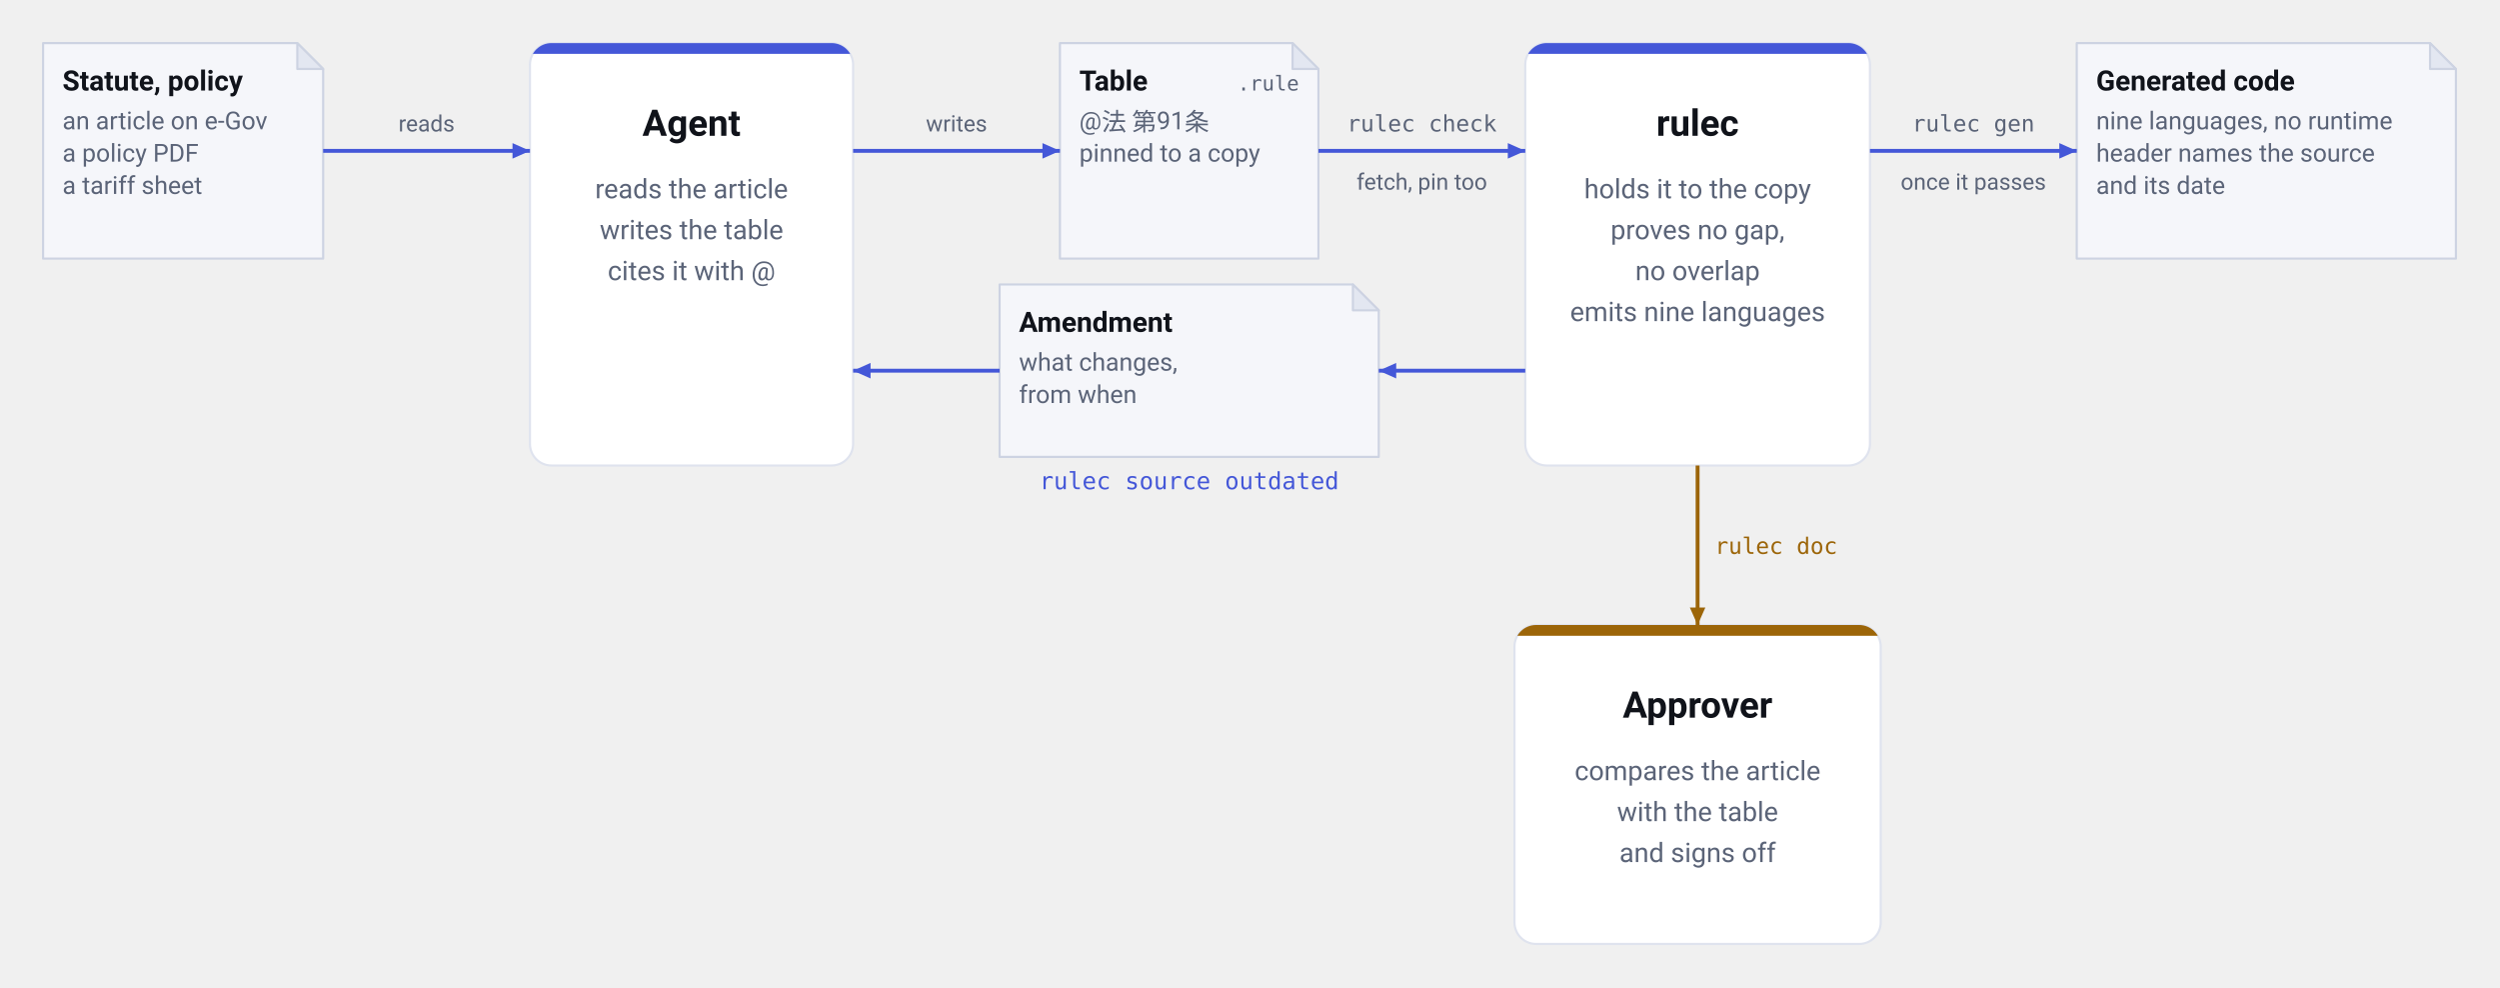
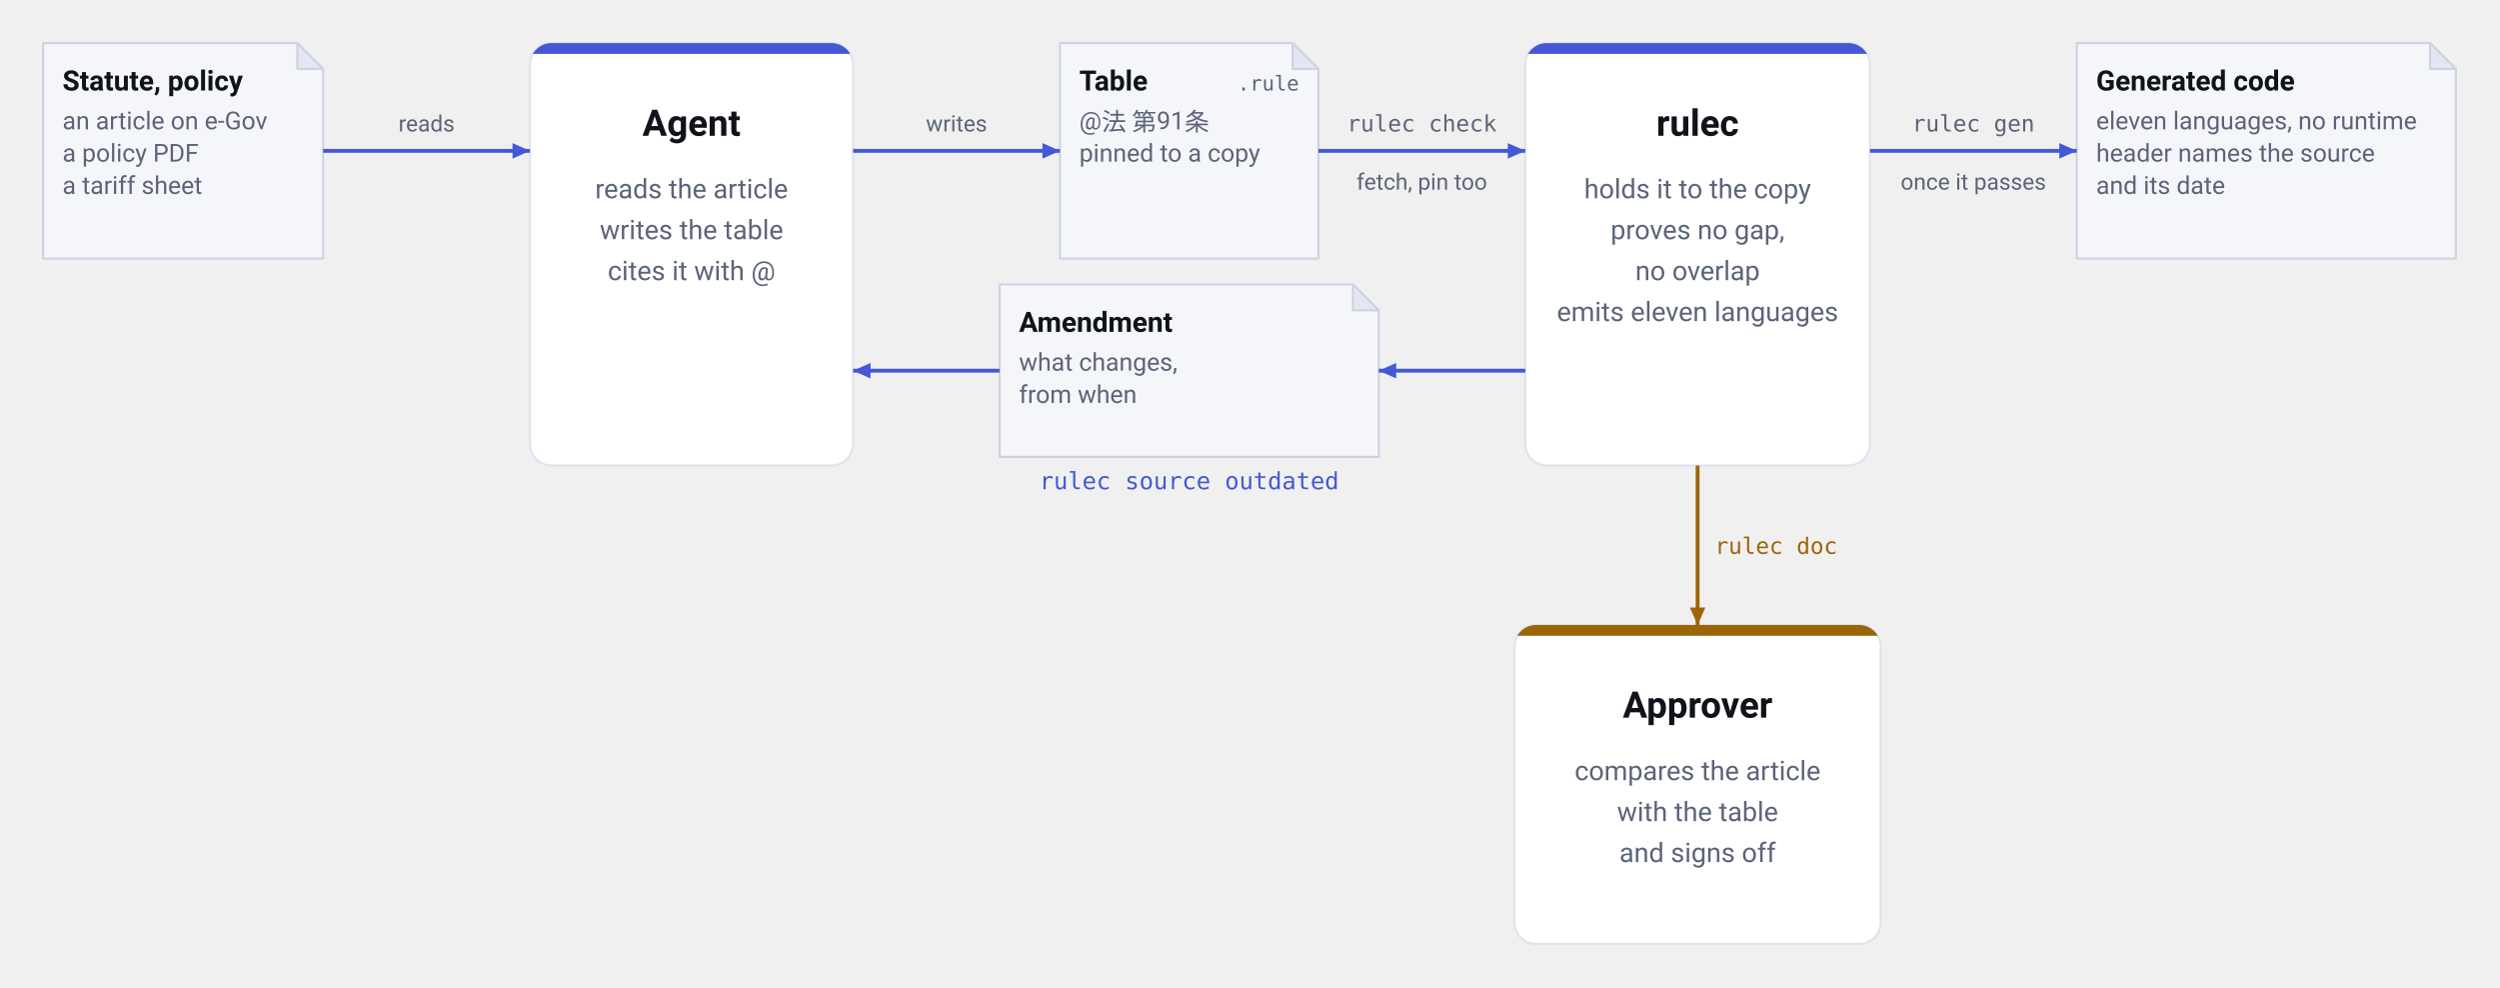
- <svg xmlns="http://www.w3.org/2000/svg" viewBox="0 0 1160 458" width="1160" height="458" role="img" aria-label="An agent transcribes a statute or a published policy into a table (.rule), citing the article with @. rulec holds the table to the copy, proves it has no gap and no overlap, and generates nine languages. The approver compares the article and the table on the page rulec doc renders. When an amendment comes, rulec source outdated says so and the table is reread." font-family="-apple-system, BlinkMacSystemFont, &quot;Hiragino Sans&quot;, &quot;Noto Sans JP&quot;, &quot;Yu Gothic&quot;, Meiryo, &quot;Segoe UI&quot;, Roboto, sans-serif">
+ <svg xmlns="http://www.w3.org/2000/svg" viewBox="0 0 1160 458" width="1160" height="458" role="img" aria-label="An agent transcribes a statute or a published policy into a table (.rule), citing the article with @. rulec holds the table to the copy, proves it has no gap and no overlap, and generates eleven languages. The approver compares the article and the table on the page rulec doc renders. When an amendment comes, rulec source outdated says so and the table is reread." font-family="-apple-system, BlinkMacSystemFont, &quot;Hiragino Sans&quot;, &quot;Noto Sans JP&quot;, &quot;Yu Gothic&quot;, Meiryo, &quot;Segoe UI&quot;, Roboto, sans-serif">
  <defs>
    <marker id="head-neutral" viewBox="0 0 10 10" refX="9" refY="5" markerWidth="9" markerHeight="9" markerUnits="userSpaceOnUse" orient="auto">
      <path d="M0,1 L9,5 L0,9 Z" fill="#8b94ab" />
    </marker>
    <marker id="head-accent" viewBox="0 0 10 10" refX="9" refY="5" markerWidth="9" markerHeight="9" markerUnits="userSpaceOnUse" orient="auto">
      <path d="M0,1 L9,5 L0,9 Z" fill="#4457d8" />
    </marker>
    <marker id="head-human" viewBox="0 0 10 10" refX="9" refY="5" markerWidth="9" markerHeight="9" markerUnits="userSpaceOnUse" orient="auto">
      <path d="M0,1 L9,5 L0,9 Z" fill="#9c6508" />
    </marker>
  </defs>
  <path d="M20,20.0 H138 L150,32.0 V120.0 H20 Z" fill="#f5f6fa" stroke="#cdd3e2" stroke-linejoin="round" />
  <path d="M138,20.0 V32.0 H150 Z" fill="#e3e7f1" stroke="#cdd3e2" stroke-linejoin="round" />
  <text x="29" y="42.0" font-size="13" font-weight="600" text-anchor="start" fill="#10131a">Statute, policy</text>
  <text x="29" y="60.0" font-size="11.5" font-weight="400" text-anchor="start" fill="#5b6478">an article on e-Gov</text>
  <text x="29" y="75.0" font-size="11.5" font-weight="400" text-anchor="start" fill="#5b6478">a policy PDF</text>
  <text x="29" y="90.0" font-size="11.5" font-weight="400" text-anchor="start" fill="#5b6478">a tariff sheet</text>
  <clipPath id="clip-1">
    <rect x="246" y="20" width="150" height="196" rx="10" />
  </clipPath>
  <rect x="246" y="20" width="150" height="196" rx="10" fill="#ffffff" stroke="#dfe3ee" />
  <rect x="246" y="20" width="150" height="5" fill="#4457d8" clip-path="url(#clip-1)" />
  <text x="321.0" y="63" font-size="17" font-weight="700" text-anchor="middle" fill="#10131a">Agent</text>
  <text x="321.0" y="92" font-size="12.5" font-weight="400" text-anchor="middle" fill="#5b6478">reads the article</text>
  <text x="321.0" y="111" font-size="12.5" font-weight="400" text-anchor="middle" fill="#5b6478">writes the table</text>
  <text x="321.0" y="130" font-size="12.5" font-weight="400" text-anchor="middle" fill="#5b6478">cites it with @</text>
  <path d="M492,20.0 H600 L612,32.0 V120.0 H492 Z" fill="#f5f6fa" stroke="#cdd3e2" stroke-linejoin="round" />
  <path d="M600,20.0 V32.0 H612 Z" fill="#e3e7f1" stroke="#cdd3e2" stroke-linejoin="round" />
  <text x="501" y="42.0" font-size="13" font-weight="600" text-anchor="start" fill="#10131a">Table</text>
  <text x="603" y="42.0" font-size="9.5" font-weight="400" text-anchor="end" fill="#5b6478" font-family="ui-monospace, SFMono-Regular, Menlo, Consolas, monospace">.rule</text>
  <text x="501" y="60.0" font-size="11.5" font-weight="400" text-anchor="start" fill="#5b6478">@法 第91条</text>
  <text x="501" y="75.0" font-size="11.5" font-weight="400" text-anchor="start" fill="#5b6478">pinned to a copy</text>
  <clipPath id="clip-3">
    <rect x="708" y="20" width="160" height="196" rx="10" />
  </clipPath>
  <rect x="708" y="20" width="160" height="196" rx="10" fill="#ffffff" stroke="#dfe3ee" />
  <rect x="708" y="20" width="160" height="5" fill="#4457d8" clip-path="url(#clip-3)" />
  <text x="788.0" y="63" font-size="17" font-weight="700" text-anchor="middle" fill="#10131a">rulec</text>
  <text x="788.0" y="92" font-size="12.5" font-weight="400" text-anchor="middle" fill="#5b6478">holds it to the copy</text>
  <text x="788.0" y="111" font-size="12.5" font-weight="400" text-anchor="middle" fill="#5b6478">proves no gap,</text>
  <text x="788.0" y="130" font-size="12.5" font-weight="400" text-anchor="middle" fill="#5b6478">no overlap</text>
-   <text x="788.0" y="149" font-size="12.5" font-weight="400" text-anchor="middle" fill="#5b6478">emits nine languages</text>
+   <text x="788.0" y="149" font-size="12.5" font-weight="400" text-anchor="middle" fill="#5b6478">emits eleven languages</text>
  <path d="M964,20.0 H1128 L1140,32.0 V120.0 H964 Z" fill="#f5f6fa" stroke="#cdd3e2" stroke-linejoin="round" />
  <path d="M1128,20.0 V32.0 H1140 Z" fill="#e3e7f1" stroke="#cdd3e2" stroke-linejoin="round" />
  <text x="973" y="42.0" font-size="13" font-weight="600" text-anchor="start" fill="#10131a">Generated code</text>
-   <text x="973" y="60.0" font-size="11.5" font-weight="400" text-anchor="start" fill="#5b6478">nine languages, no runtime</text>
+   <text x="973" y="60.0" font-size="11.5" font-weight="400" text-anchor="start" fill="#5b6478">eleven languages, no runtime</text>
  <text x="973" y="75.0" font-size="11.5" font-weight="400" text-anchor="start" fill="#5b6478">header names the source</text>
  <text x="973" y="90.0" font-size="11.5" font-weight="400" text-anchor="start" fill="#5b6478">and its date</text>
  <line x1="150" y1="70" x2="246" y2="70" stroke="#4457d8" stroke-width="1.8" marker-end="url(#head-accent)" />
  <text x="198.0" y="61" font-size="10.5" font-weight="400" text-anchor="middle" fill="#5b6478">reads</text>
  <line x1="396" y1="70" x2="492" y2="70" stroke="#4457d8" stroke-width="1.8" marker-end="url(#head-accent)" />
  <text x="444.0" y="61" font-size="10.5" font-weight="400" text-anchor="middle" fill="#5b6478">writes</text>
  <line x1="612" y1="70" x2="708" y2="70" stroke="#4457d8" stroke-width="1.8" marker-end="url(#head-accent)" />
  <text x="660.0" y="61" font-size="10.5" font-weight="400" text-anchor="middle" fill="#5b6478" font-family="ui-monospace, SFMono-Regular, Menlo, Consolas, monospace">rulec check</text>
  <text x="660.0" y="88" font-size="10.5" font-weight="400" text-anchor="middle" fill="#5b6478">fetch, pin too</text>
  <line x1="868" y1="70" x2="964" y2="70" stroke="#4457d8" stroke-width="1.8" marker-end="url(#head-accent)" />
  <text x="916.0" y="61" font-size="10.5" font-weight="400" text-anchor="middle" fill="#5b6478" font-family="ui-monospace, SFMono-Regular, Menlo, Consolas, monospace">rulec gen</text>
  <text x="916.0" y="88" font-size="10.5" font-weight="400" text-anchor="middle" fill="#5b6478">once it passes</text>
  <path d="M464.0,132 H628.0 L640.0,144 V212 H464.0 Z" fill="#f5f6fa" stroke="#cdd3e2" stroke-linejoin="round" />
  <path d="M628.0,132 V144 H640.0 Z" fill="#e3e7f1" stroke="#cdd3e2" stroke-linejoin="round" />
  <text x="473.0" y="154" font-size="13" font-weight="600" text-anchor="start" fill="#10131a">Amendment</text>
  <text x="473.0" y="172" font-size="11.5" font-weight="400" text-anchor="start" fill="#5b6478">what changes,</text>
  <text x="473.0" y="187" font-size="11.5" font-weight="400" text-anchor="start" fill="#5b6478">from when</text>
  <line x1="708" y1="172" x2="640.0" y2="172" stroke="#4457d8" stroke-width="1.8" marker-end="url(#head-accent)" />
  <line x1="464.0" y1="172" x2="396" y2="172" stroke="#4457d8" stroke-width="1.8" marker-end="url(#head-accent)" />
  <text x="552.0" y="227" font-size="11" font-weight="400" text-anchor="middle" fill="#4457d8" font-family="ui-monospace, SFMono-Regular, Menlo, Consolas, monospace">rulec source outdated</text>
  <clipPath id="clip-person">
    <rect x="703.0" y="290" width="170" height="148" rx="10" />
  </clipPath>
  <rect x="703.0" y="290" width="170" height="148" rx="10" fill="#ffffff" stroke="#dfe3ee" />
  <rect x="703.0" y="290" width="170" height="5" fill="#9c6508" clip-path="url(#clip-person)" />
  <text x="788.0" y="333" font-size="17" font-weight="700" text-anchor="middle" fill="#10131a">Approver</text>
  <text x="788.0" y="362" font-size="12.5" font-weight="400" text-anchor="middle" fill="#5b6478">compares the article</text>
  <text x="788.0" y="381" font-size="12.5" font-weight="400" text-anchor="middle" fill="#5b6478">with the table</text>
  <text x="788.0" y="400" font-size="12.5" font-weight="400" text-anchor="middle" fill="#5b6478">and signs off</text>
  <line x1="788.0" y1="216" x2="788.0" y2="290" stroke="#9c6508" stroke-width="1.8" marker-end="url(#head-human)" />
  <text x="796.0" y="257.0" font-size="10.5" font-weight="400" text-anchor="start" fill="#9c6508" font-family="ui-monospace, SFMono-Regular, Menlo, Consolas, monospace">rulec doc</text>
</svg>
